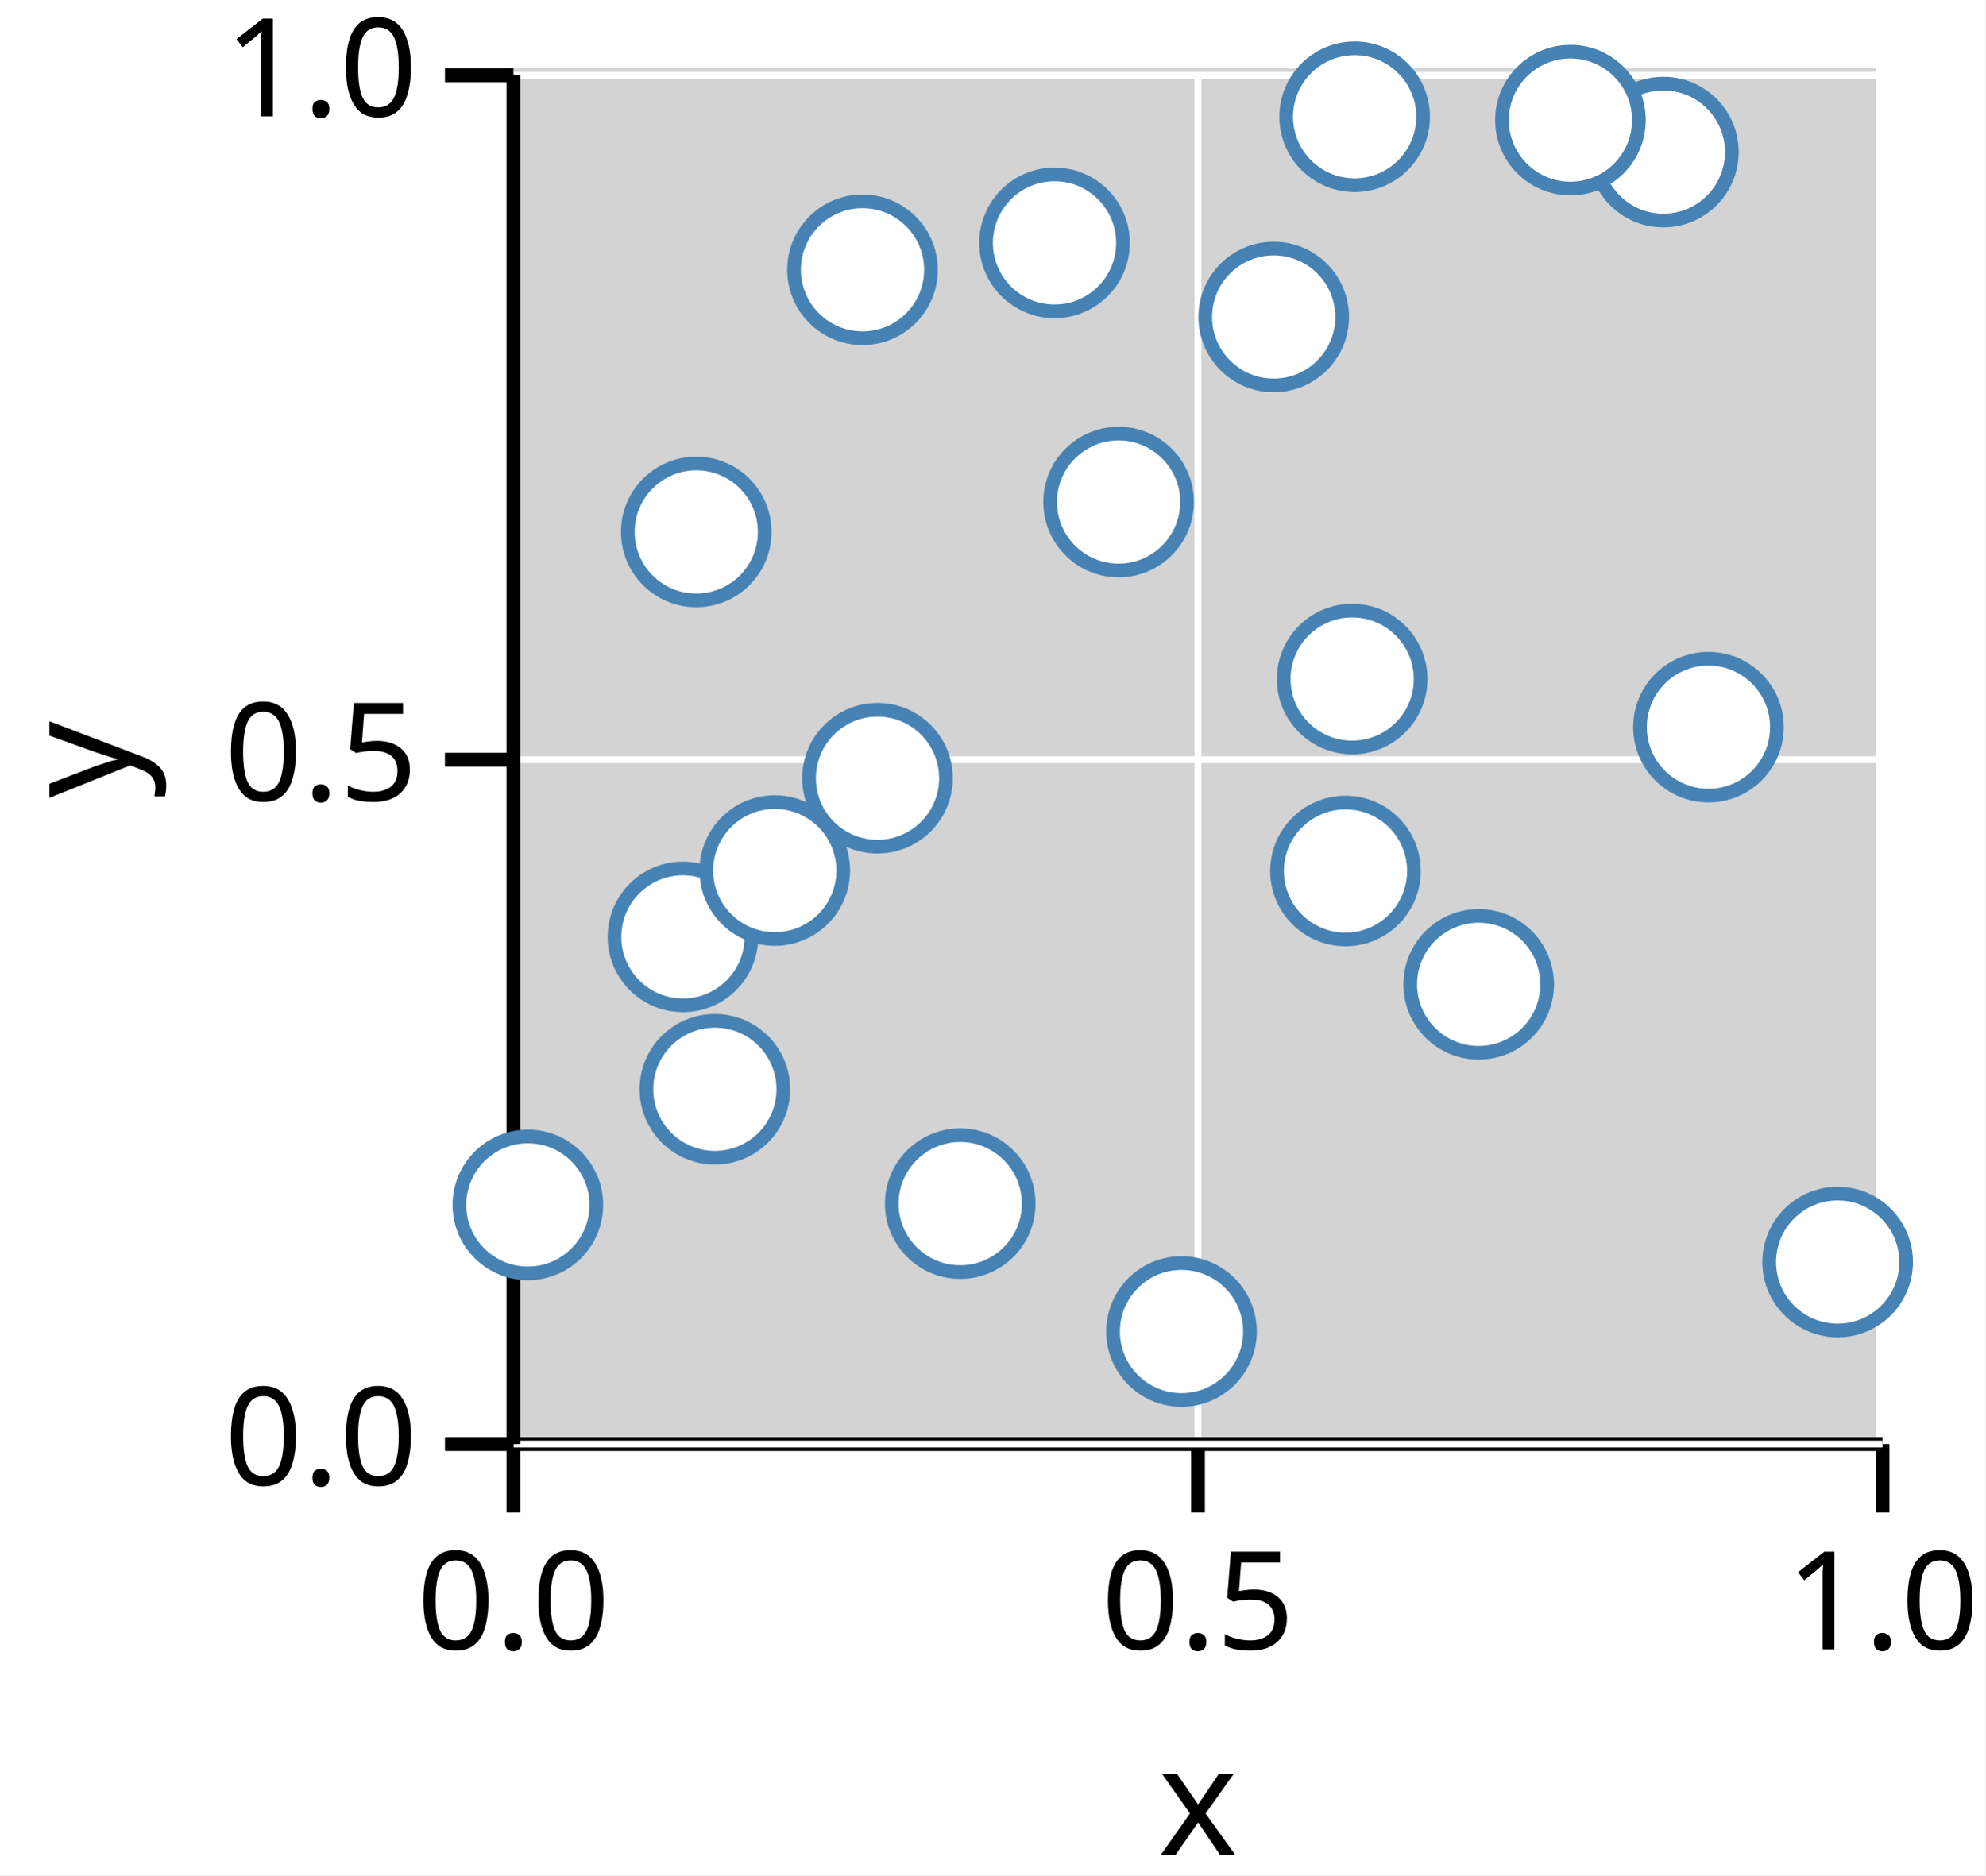
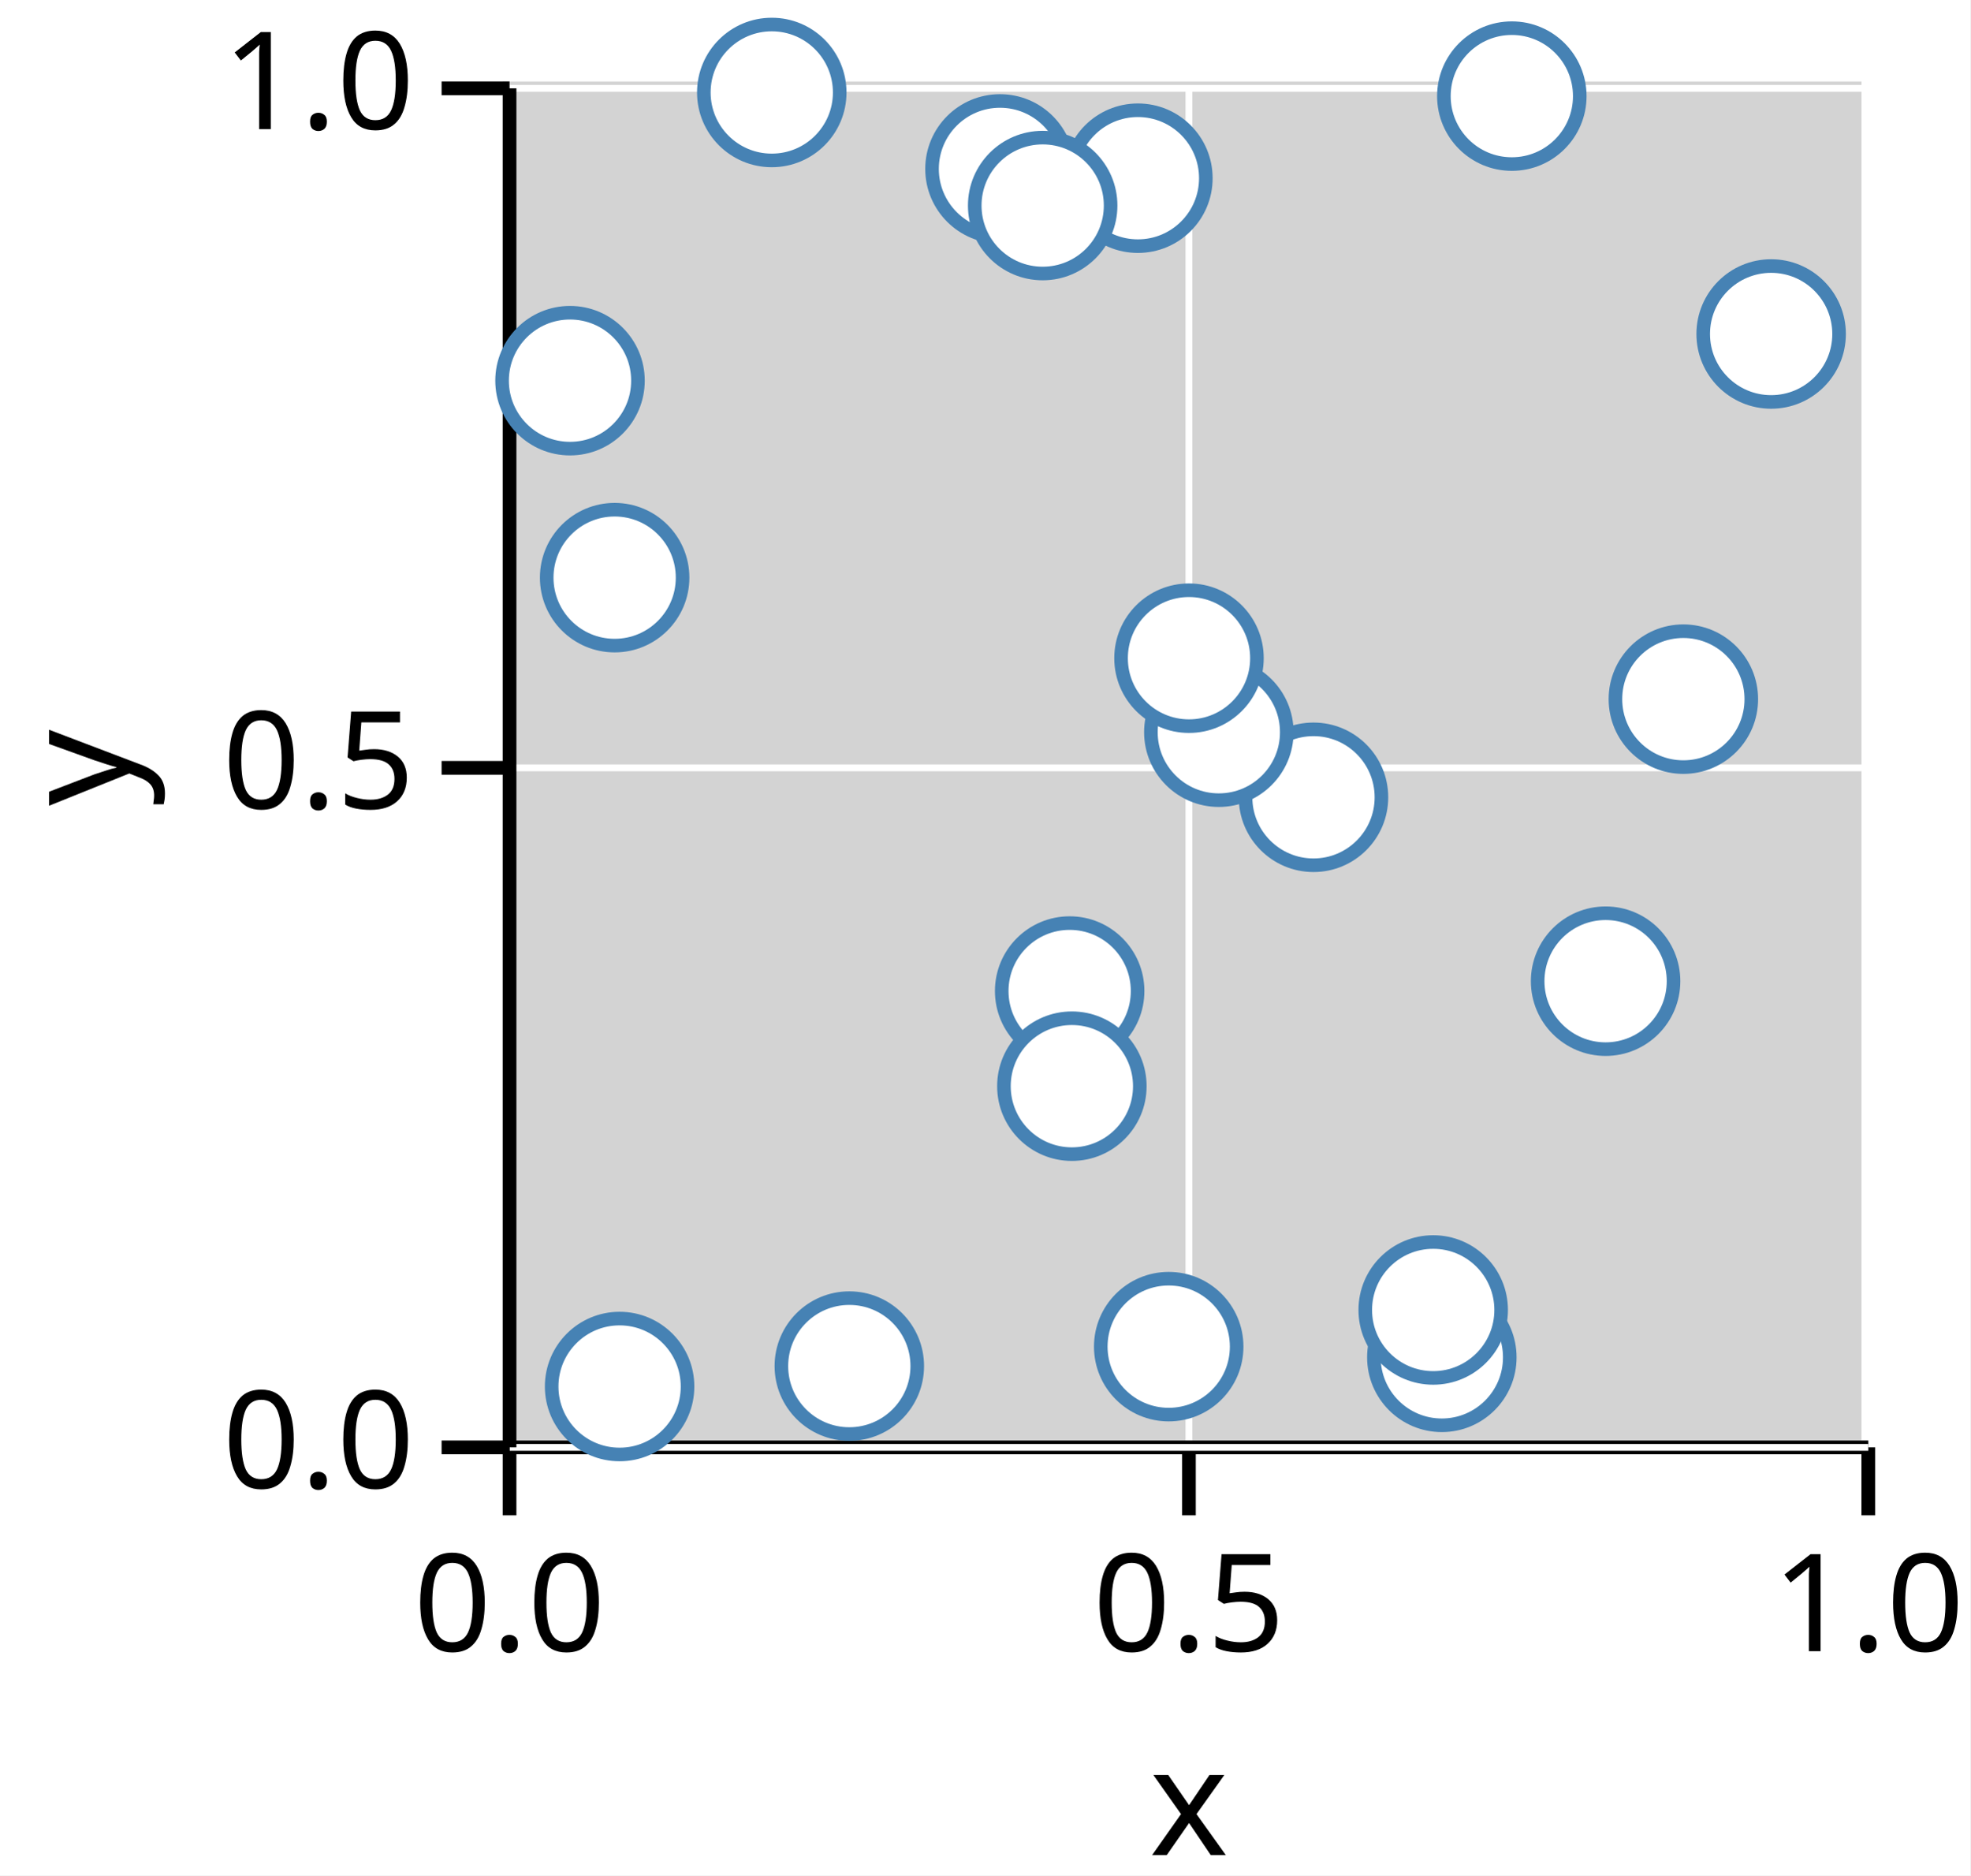
- <svg xmlns="http://www.w3.org/2000/svg" version="1.1" class="marks" width="145" height="137" viewBox="0 0 145 137">
-   <rect width="145" height="137" fill="white" />
-   <g fill="none" stroke-miterlimit="10" transform="translate(37,5)">
+ <svg xmlns="http://www.w3.org/2000/svg" version="1.1" class="marks" width="145" height="138" viewBox="0 0 145 138">
+   <rect width="145" height="138" fill="white" />
+   <g fill="none" stroke-miterlimit="10" transform="translate(37,6)">
    <g class="mark-group role-frame root" role="graphics-object" aria-roledescription="group mark container">
      <g transform="translate(0,0)">
        <path class="background" aria-hidden="true" d="M0,0h100v100h-100Z" fill="lightgray" />
        <g>
          <g class="mark-group role-axis" role="graphics-symbol" aria-roledescription="axis" aria-label="X-axis titled 'x' for a linear scale with values from 0.0 to 1.0">
            <g transform="translate(0.5,100.5)">
              <path class="background" aria-hidden="true" d="M0,0h0v0h0Z" pointer-events="none" />
              <g>
                <g class="mark-rule role-axis-grid" pointer-events="none">
                  <line transform="translate(0,0)" x2="0" y2="-100" stroke="white" stroke-width="0.5" stroke-dasharray="0" opacity="1" />
                  <line transform="translate(50,0)" x2="0" y2="-100" stroke="white" stroke-width="0.5" stroke-dasharray="0" opacity="1" />
                  <line transform="translate(100,0)" x2="0" y2="-100" stroke="white" stroke-width="0.5" stroke-dasharray="0" opacity="1" />
                </g>
                <g class="mark-rule role-axis-tick" pointer-events="none">
                  <line transform="translate(0,0)" x2="0" y2="5" stroke="black" stroke-width="1.01" opacity="1" />
                  <line transform="translate(50,0)" x2="0" y2="5" stroke="black" stroke-width="1.01" opacity="1" />
                  <line transform="translate(100,0)" x2="0" y2="5" stroke="black" stroke-width="1.01" opacity="1" />
                </g>
                <g class="mark-text role-axis-label" pointer-events="none">
                  <text text-anchor="middle" transform="translate(0,15)" font-family="sans-serif" font-size="10px" font-style="normal" font-weight="400" fill="black" opacity="1">0.0</text>
                  <text text-anchor="middle" transform="translate(50,15)" font-family="sans-serif" font-size="10px" font-style="normal" font-weight="400" fill="black" opacity="1">0.5</text>
                  <text text-anchor="middle" transform="translate(100,15)" font-family="sans-serif" font-size="10px" font-style="normal" font-weight="400" fill="black" opacity="1">1.0</text>
                </g>
                <g class="mark-rule role-axis-domain" pointer-events="none">
                  <line transform="translate(0,0)" x2="100" y2="0" stroke="black" stroke-width="1.01" opacity="1" />
                </g>
                <g class="mark-text role-axis-title" pointer-events="none">
                  <text text-anchor="middle" transform="translate(50,30)" font-family="sans-serif" font-size="11px" font-style="normal" font-weight="400" fill="black" opacity="1">x</text>
                </g>
              </g>
              <path class="foreground" aria-hidden="true" d="" pointer-events="none" display="none" />
            </g>
          </g>
          <g class="mark-group role-axis" role="graphics-symbol" aria-roledescription="axis" aria-label="Y-axis titled 'y' for a linear scale with values from 0.0 to 1.0">
            <g transform="translate(0.5,0.5)">
              <path class="background" aria-hidden="true" d="M0,0h0v0h0Z" pointer-events="none" />
              <g>
                <g class="mark-rule role-axis-grid" pointer-events="none">
                  <line transform="translate(0,100)" x2="100" y2="0" stroke="white" stroke-width="0.5" stroke-dasharray="0" opacity="1" />
                  <line transform="translate(0,50)" x2="100" y2="0" stroke="white" stroke-width="0.5" stroke-dasharray="0" opacity="1" />
                  <line transform="translate(0,0)" x2="100" y2="0" stroke="white" stroke-width="0.5" stroke-dasharray="0" opacity="1" />
                </g>
                <g class="mark-rule role-axis-tick" pointer-events="none">
                  <line transform="translate(0,100)" x2="-5" y2="0" stroke="black" stroke-width="1.01" opacity="1" />
                  <line transform="translate(0,50)" x2="-5" y2="0" stroke="black" stroke-width="1.01" opacity="1" />
                  <line transform="translate(0,0)" x2="-5" y2="0" stroke="black" stroke-width="1.01" opacity="1" />
                </g>
                <g class="mark-text role-axis-label" pointer-events="none">
                  <text text-anchor="end" transform="translate(-7,103)" font-family="sans-serif" font-size="10px" font-style="normal" font-weight="400" fill="black" opacity="1">0.0</text>
                  <text text-anchor="end" transform="translate(-7,53)" font-family="sans-serif" font-size="10px" font-style="normal" font-weight="400" fill="black" opacity="1">0.5</text>
                  <text text-anchor="end" transform="translate(-7,3)" font-family="sans-serif" font-size="10px" font-style="normal" font-weight="400" fill="black" opacity="1">1.0</text>
                </g>
                <g class="mark-rule role-axis-domain" pointer-events="none">
                  <line transform="translate(0,100)" x2="0" y2="-100" stroke="black" stroke-width="1.01" opacity="1" />
                </g>
                <g class="mark-text role-axis-title" pointer-events="none">
                  <text text-anchor="middle" transform="translate(-26,50) rotate(-90) translate(0,-2)" font-family="sans-serif" font-size="11px" font-style="normal" font-weight="400" fill="black" opacity="1">y</text>
                </g>
              </g>
              <path class="foreground" aria-hidden="true" d="" pointer-events="none" display="none" />
            </g>
          </g>
          <g class="mark-group role-scope" role="graphics-object" aria-roledescription="group mark container">
            <g transform="translate(0,0)">
              <path class="background" aria-hidden="true" d="M0,0h0v0h0Z" />
              <g>
                <g class="mark-symbol role-mark points" role="graphics-symbol" aria-roledescription="symbol mark container">
-                   <path transform="translate(61.27575,58.63284)" d="M5,0A5,5,0,1,1,-5,0A5,5,0,1,1,5,0" fill="white" stroke="steelblue" stroke-width="1" opacity="1" />
-                   <path transform="translate(13.85479,33.86201)" d="M5,0A5,5,0,1,1,-5,0A5,5,0,1,1,5,0" fill="white" stroke="steelblue" stroke-width="1" opacity="1" />
-                   <path transform="translate(33.13521,82.93387)" d="M5,0A5,5,0,1,1,-5,0A5,5,0,1,1,5,0" fill="white" stroke="steelblue" stroke-width="1" opacity="1" />
-                   <path transform="translate(56.03263,18.15847)" d="M5,0A5,5,0,1,1,-5,0A5,5,0,1,1,5,0" fill="white" stroke="steelblue" stroke-width="1" opacity="1" />
-                   <path transform="translate(25.99775,14.70888)" d="M5,0A5,5,0,1,1,-5,0A5,5,0,1,1,5,0" fill="white" stroke="steelblue" stroke-width="1" opacity="1" />
-                   <path transform="translate(84.49494,6.110592)" d="M5,0A5,5,0,1,1,-5,0A5,5,0,1,1,5,0" fill="white" stroke="steelblue" stroke-width="1" opacity="1" />
-                   <path transform="translate(1.555349,83.02731)" d="M5,0A5,5,0,1,1,-5,0A5,5,0,1,1,5,0" fill="white" stroke="steelblue" stroke-width="1" opacity="1" />
-                   <path transform="translate(97.22446,87.20135)" d="M5,0A5,5,0,1,1,-5,0A5,5,0,1,1,5,0" fill="white" stroke="steelblue" stroke-width="1" opacity="1" />
-                   <path transform="translate(77.70623,3.774093)" d="M5,0A5,5,0,1,1,-5,0A5,5,0,1,1,5,0" fill="white" stroke="steelblue" stroke-width="1" opacity="1" />
-                   <path transform="translate(40.0233,12.74395)" d="M5,0A5,5,0,1,1,-5,0A5,5,0,1,1,5,0" fill="white" stroke="steelblue" stroke-width="1" opacity="1" />
-                   <path transform="translate(12.88192,63.44684)" d="M5,0A5,5,0,1,1,-5,0A5,5,0,1,1,5,0" fill="white" stroke="steelblue" stroke-width="1" opacity="1" />
-                   <path transform="translate(61.94443,3.529034)" d="M5,0A5,5,0,1,1,-5,0A5,5,0,1,1,5,0" fill="white" stroke="steelblue" stroke-width="1" opacity="1" />
-                   <path transform="translate(49.29832,92.27715)" d="M5,0A5,5,0,1,1,-5,0A5,5,0,1,1,5,0" fill="white" stroke="steelblue" stroke-width="1" opacity="1" />
-                   <path transform="translate(27.09245,51.85391)" d="M5,0A5,5,0,1,1,-5,0A5,5,0,1,1,5,0" fill="white" stroke="steelblue" stroke-width="1" opacity="1" />
-                   <path transform="translate(61.76321,44.60895)" d="M5,0A5,5,0,1,1,-5,0A5,5,0,1,1,5,0" fill="white" stroke="steelblue" stroke-width="1" opacity="1" />
-                   <path transform="translate(15.21451,74.57698)" d="M5,0A5,5,0,1,1,-5,0A5,5,0,1,1,5,0" fill="white" stroke="steelblue" stroke-width="1" opacity="1" />
-                   <path transform="translate(87.78727,48.12409)" d="M5,0A5,5,0,1,1,-5,0A5,5,0,1,1,5,0" fill="white" stroke="steelblue" stroke-width="1" opacity="1" />
-                   <path transform="translate(19.58933,58.59971)" d="M5,0A5,5,0,1,1,-5,0A5,5,0,1,1,5,0" fill="white" stroke="steelblue" stroke-width="1" opacity="1" />
-                   <path transform="translate(44.70297,31.67681)" d="M5,0A5,5,0,1,1,-5,0A5,5,0,1,1,5,0" fill="white" stroke="steelblue" stroke-width="1" opacity="1" />
-                   <path transform="translate(71.00437,66.91292)" d="M5,0A5,5,0,1,1,-5,0A5,5,0,1,1,5,0" fill="white" stroke="steelblue" stroke-width="1" opacity="1" />
+                   <path transform="translate(19.79933,0.8049052)" d="M5,0A5,5,0,1,1,-5,0A5,5,0,1,1,5,0" fill="white" stroke="steelblue" stroke-width="1" opacity="1" />
+                   <path transform="translate(86.88938,45.44478)" d="M5,0A5,5,0,1,1,-5,0A5,5,0,1,1,5,0" fill="white" stroke="steelblue" stroke-width="1" opacity="1" />
+                   <path transform="translate(59.66806,52.6667)" d="M5,0A5,5,0,1,1,-5,0A5,5,0,1,1,5,0" fill="white" stroke="steelblue" stroke-width="1" opacity="1" />
+                   <path transform="translate(81.16575,66.19815)" d="M5,0A5,5,0,1,1,-5,0A5,5,0,1,1,5,0" fill="white" stroke="steelblue" stroke-width="1" opacity="1" />
+                   <path transform="translate(93.34974,18.57542)" d="M5,0A5,5,0,1,1,-5,0A5,5,0,1,1,5,0" fill="white" stroke="steelblue" stroke-width="1" opacity="1" />
+                   <path transform="translate(52.70146,47.87781)" d="M5,0A5,5,0,1,1,-5,0A5,5,0,1,1,5,0" fill="white" stroke="steelblue" stroke-width="1" opacity="1" />
+                   <path transform="translate(41.7231,66.92243)" d="M5,0A5,5,0,1,1,-5,0A5,5,0,1,1,5,0" fill="white" stroke="steelblue" stroke-width="1" opacity="1" />
+                   <path transform="translate(8.235521,36.50472)" d="M5,0A5,5,0,1,1,-5,0A5,5,0,1,1,5,0" fill="white" stroke="steelblue" stroke-width="1" opacity="1" />
+                   <path transform="translate(50.5056,42.43108)" d="M5,0A5,5,0,1,1,-5,0A5,5,0,1,1,5,0" fill="white" stroke="steelblue" stroke-width="1" opacity="1" />
+                   <path transform="translate(49.01288,93.08932)" d="M5,0A5,5,0,1,1,-5,0A5,5,0,1,1,5,0" fill="white" stroke="steelblue" stroke-width="1" opacity="1" />
+                   <path transform="translate(46.74506,7.112554)" d="M5,0A5,5,0,1,1,-5,0A5,5,0,1,1,5,0" fill="white" stroke="steelblue" stroke-width="1" opacity="1" />
+                   <path transform="translate(4.950921,22.01073)" d="M5,0A5,5,0,1,1,-5,0A5,5,0,1,1,5,0" fill="white" stroke="steelblue" stroke-width="1" opacity="1" />
+                   <path transform="translate(25.50671,94.51945)" d="M5,0A5,5,0,1,1,-5,0A5,5,0,1,1,5,0" fill="white" stroke="steelblue" stroke-width="1" opacity="1" />
+                   <path transform="translate(41.88576,73.9241)" d="M5,0A5,5,0,1,1,-5,0A5,5,0,1,1,5,0" fill="white" stroke="steelblue" stroke-width="1" opacity="1" />
+                   <path transform="translate(74.26482,1.072899)" d="M5,0A5,5,0,1,1,-5,0A5,5,0,1,1,5,0" fill="white" stroke="steelblue" stroke-width="1" opacity="1" />
+                   <path transform="translate(69.11395,93.87592)" d="M5,0A5,5,0,1,1,-5,0A5,5,0,1,1,5,0" fill="white" stroke="steelblue" stroke-width="1" opacity="1" />
+                   <path transform="translate(8.600288,96.02358)" d="M5,0A5,5,0,1,1,-5,0A5,5,0,1,1,5,0" fill="white" stroke="steelblue" stroke-width="1" opacity="1" />
+                   <path transform="translate(36.59458,6.428943)" d="M5,0A5,5,0,1,1,-5,0A5,5,0,1,1,5,0" fill="white" stroke="steelblue" stroke-width="1" opacity="1" />
+                   <path transform="translate(68.47859,90.39072)" d="M5,0A5,5,0,1,1,-5,0A5,5,0,1,1,5,0" fill="white" stroke="steelblue" stroke-width="1" opacity="1" />
+                   <path transform="translate(39.73713,9.125475)" d="M5,0A5,5,0,1,1,-5,0A5,5,0,1,1,5,0" fill="white" stroke="steelblue" stroke-width="1" opacity="1" />
                </g>
              </g>
              <path class="foreground" aria-hidden="true" d="" display="none" />
            </g>
          </g>
        </g>
        <path class="foreground" aria-hidden="true" d="" display="none" />
      </g>
    </g>
  </g>
</svg>
